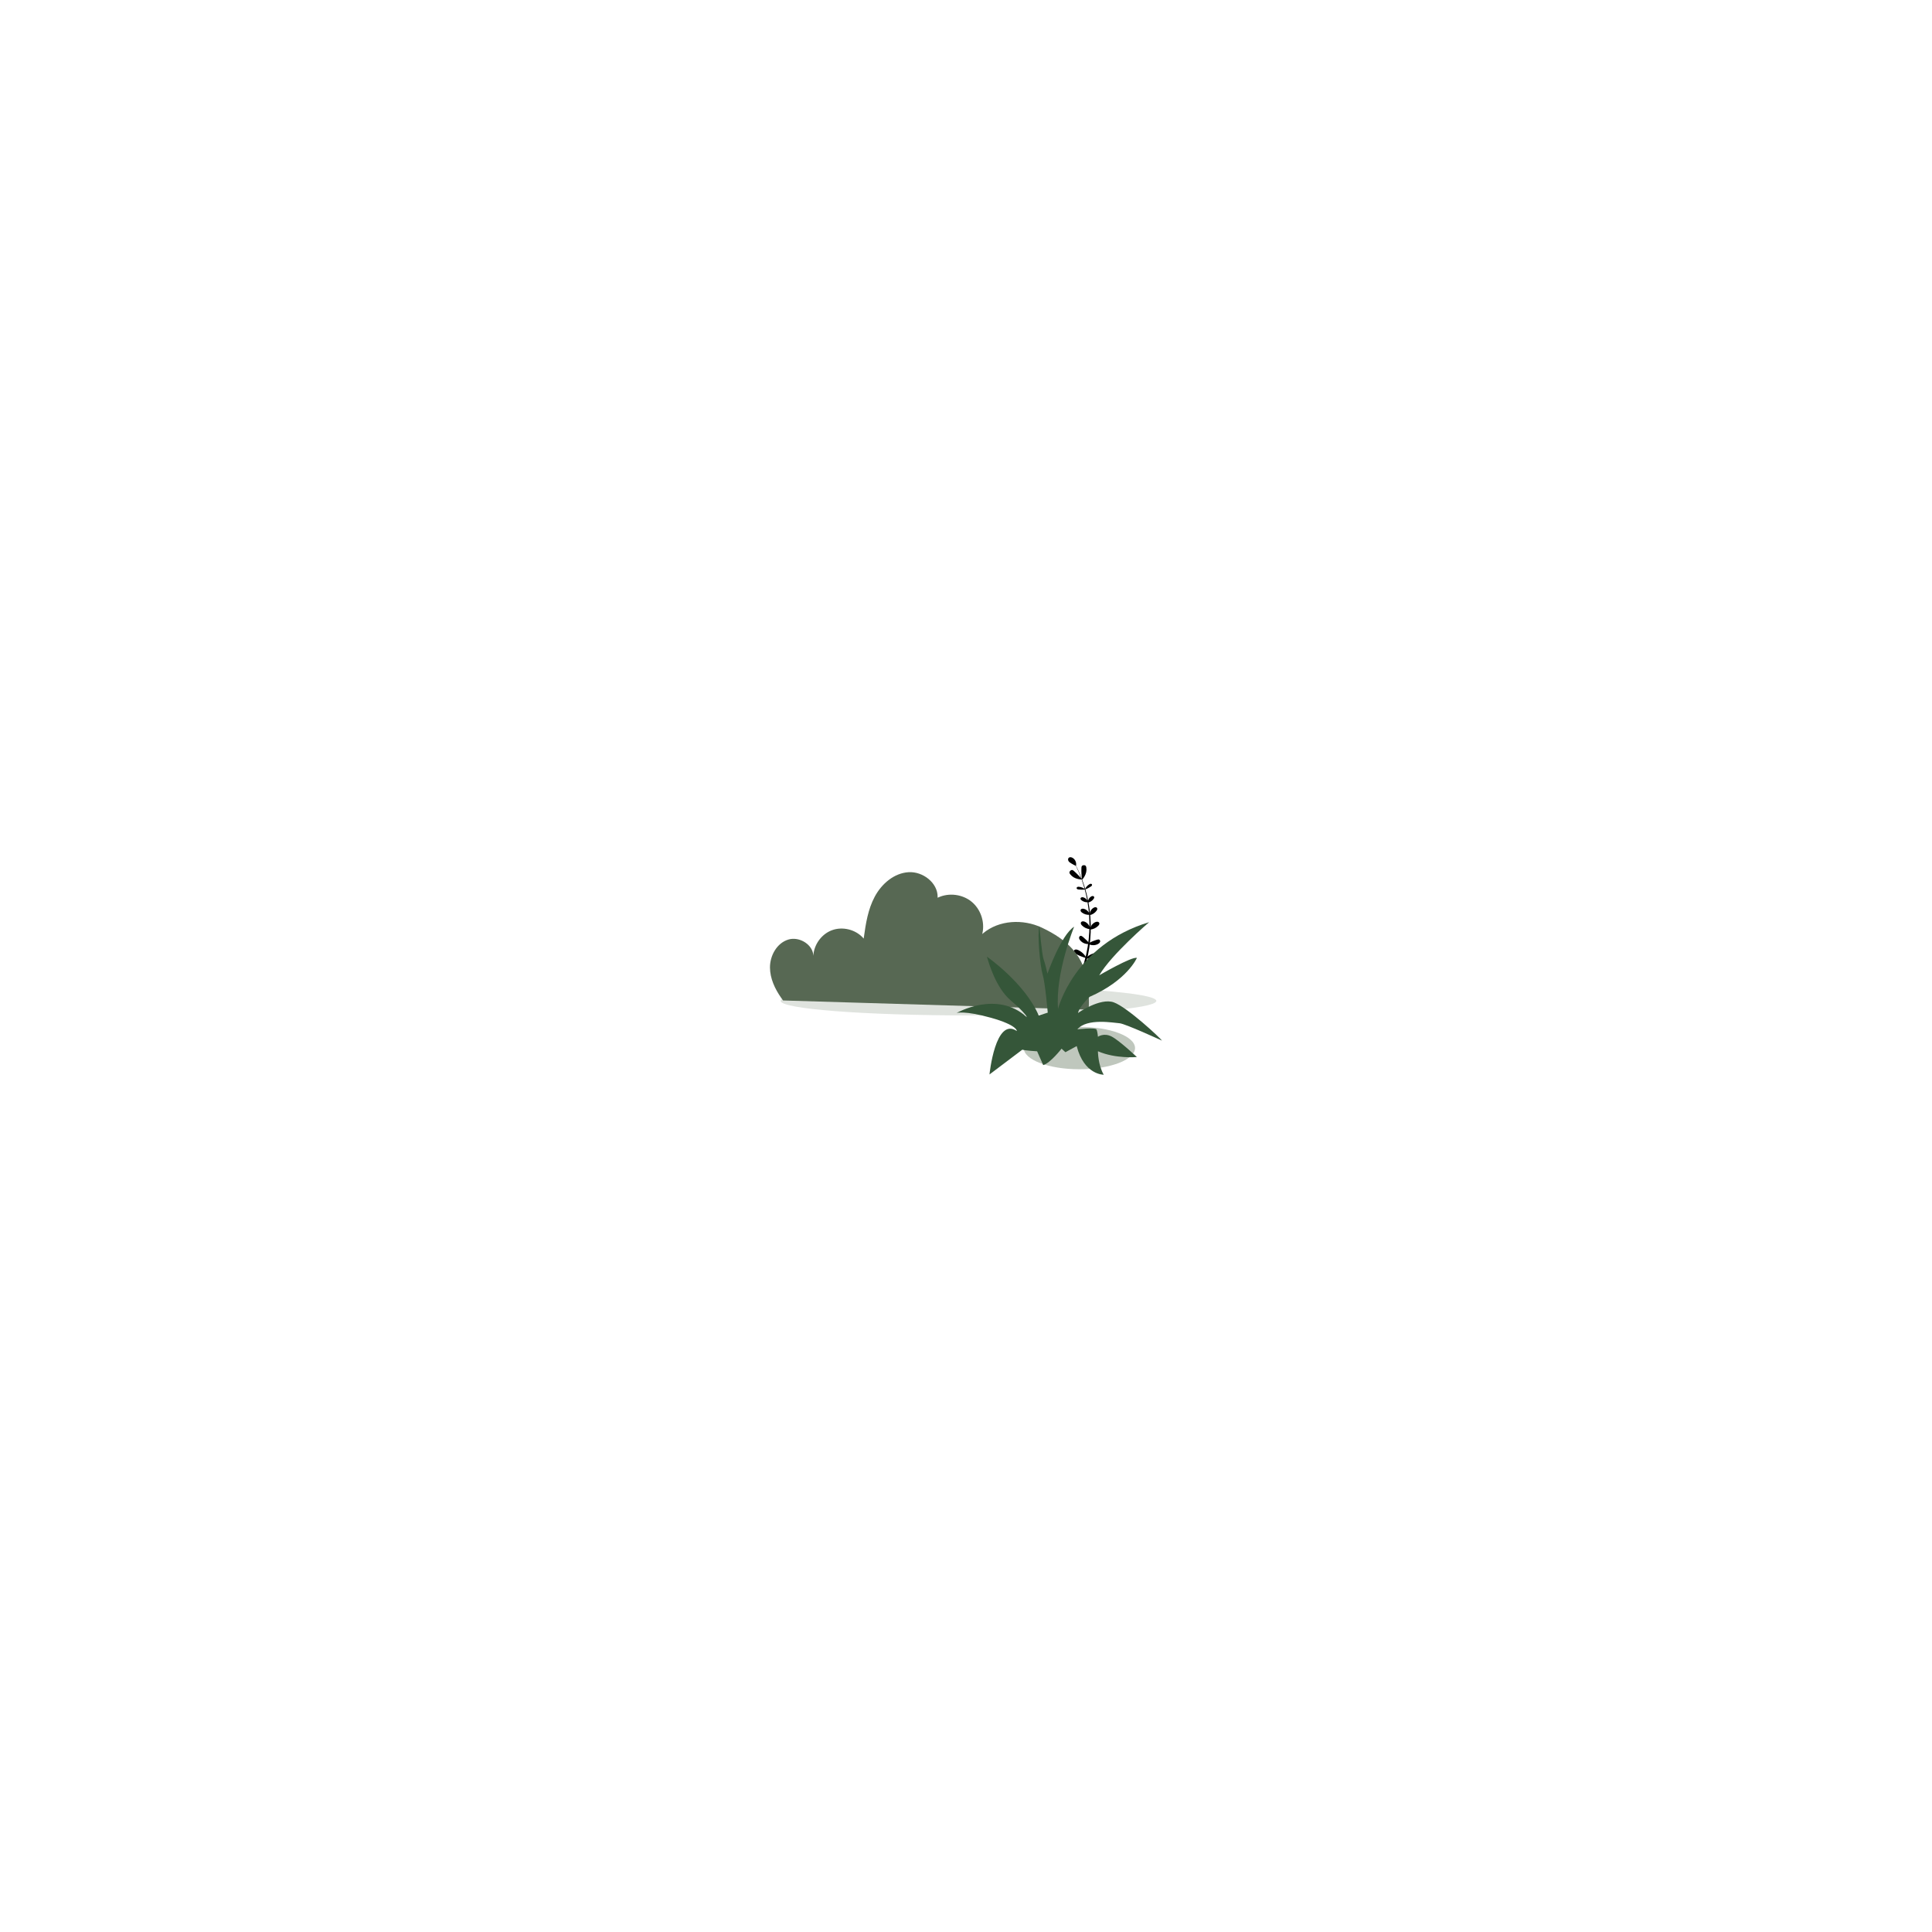
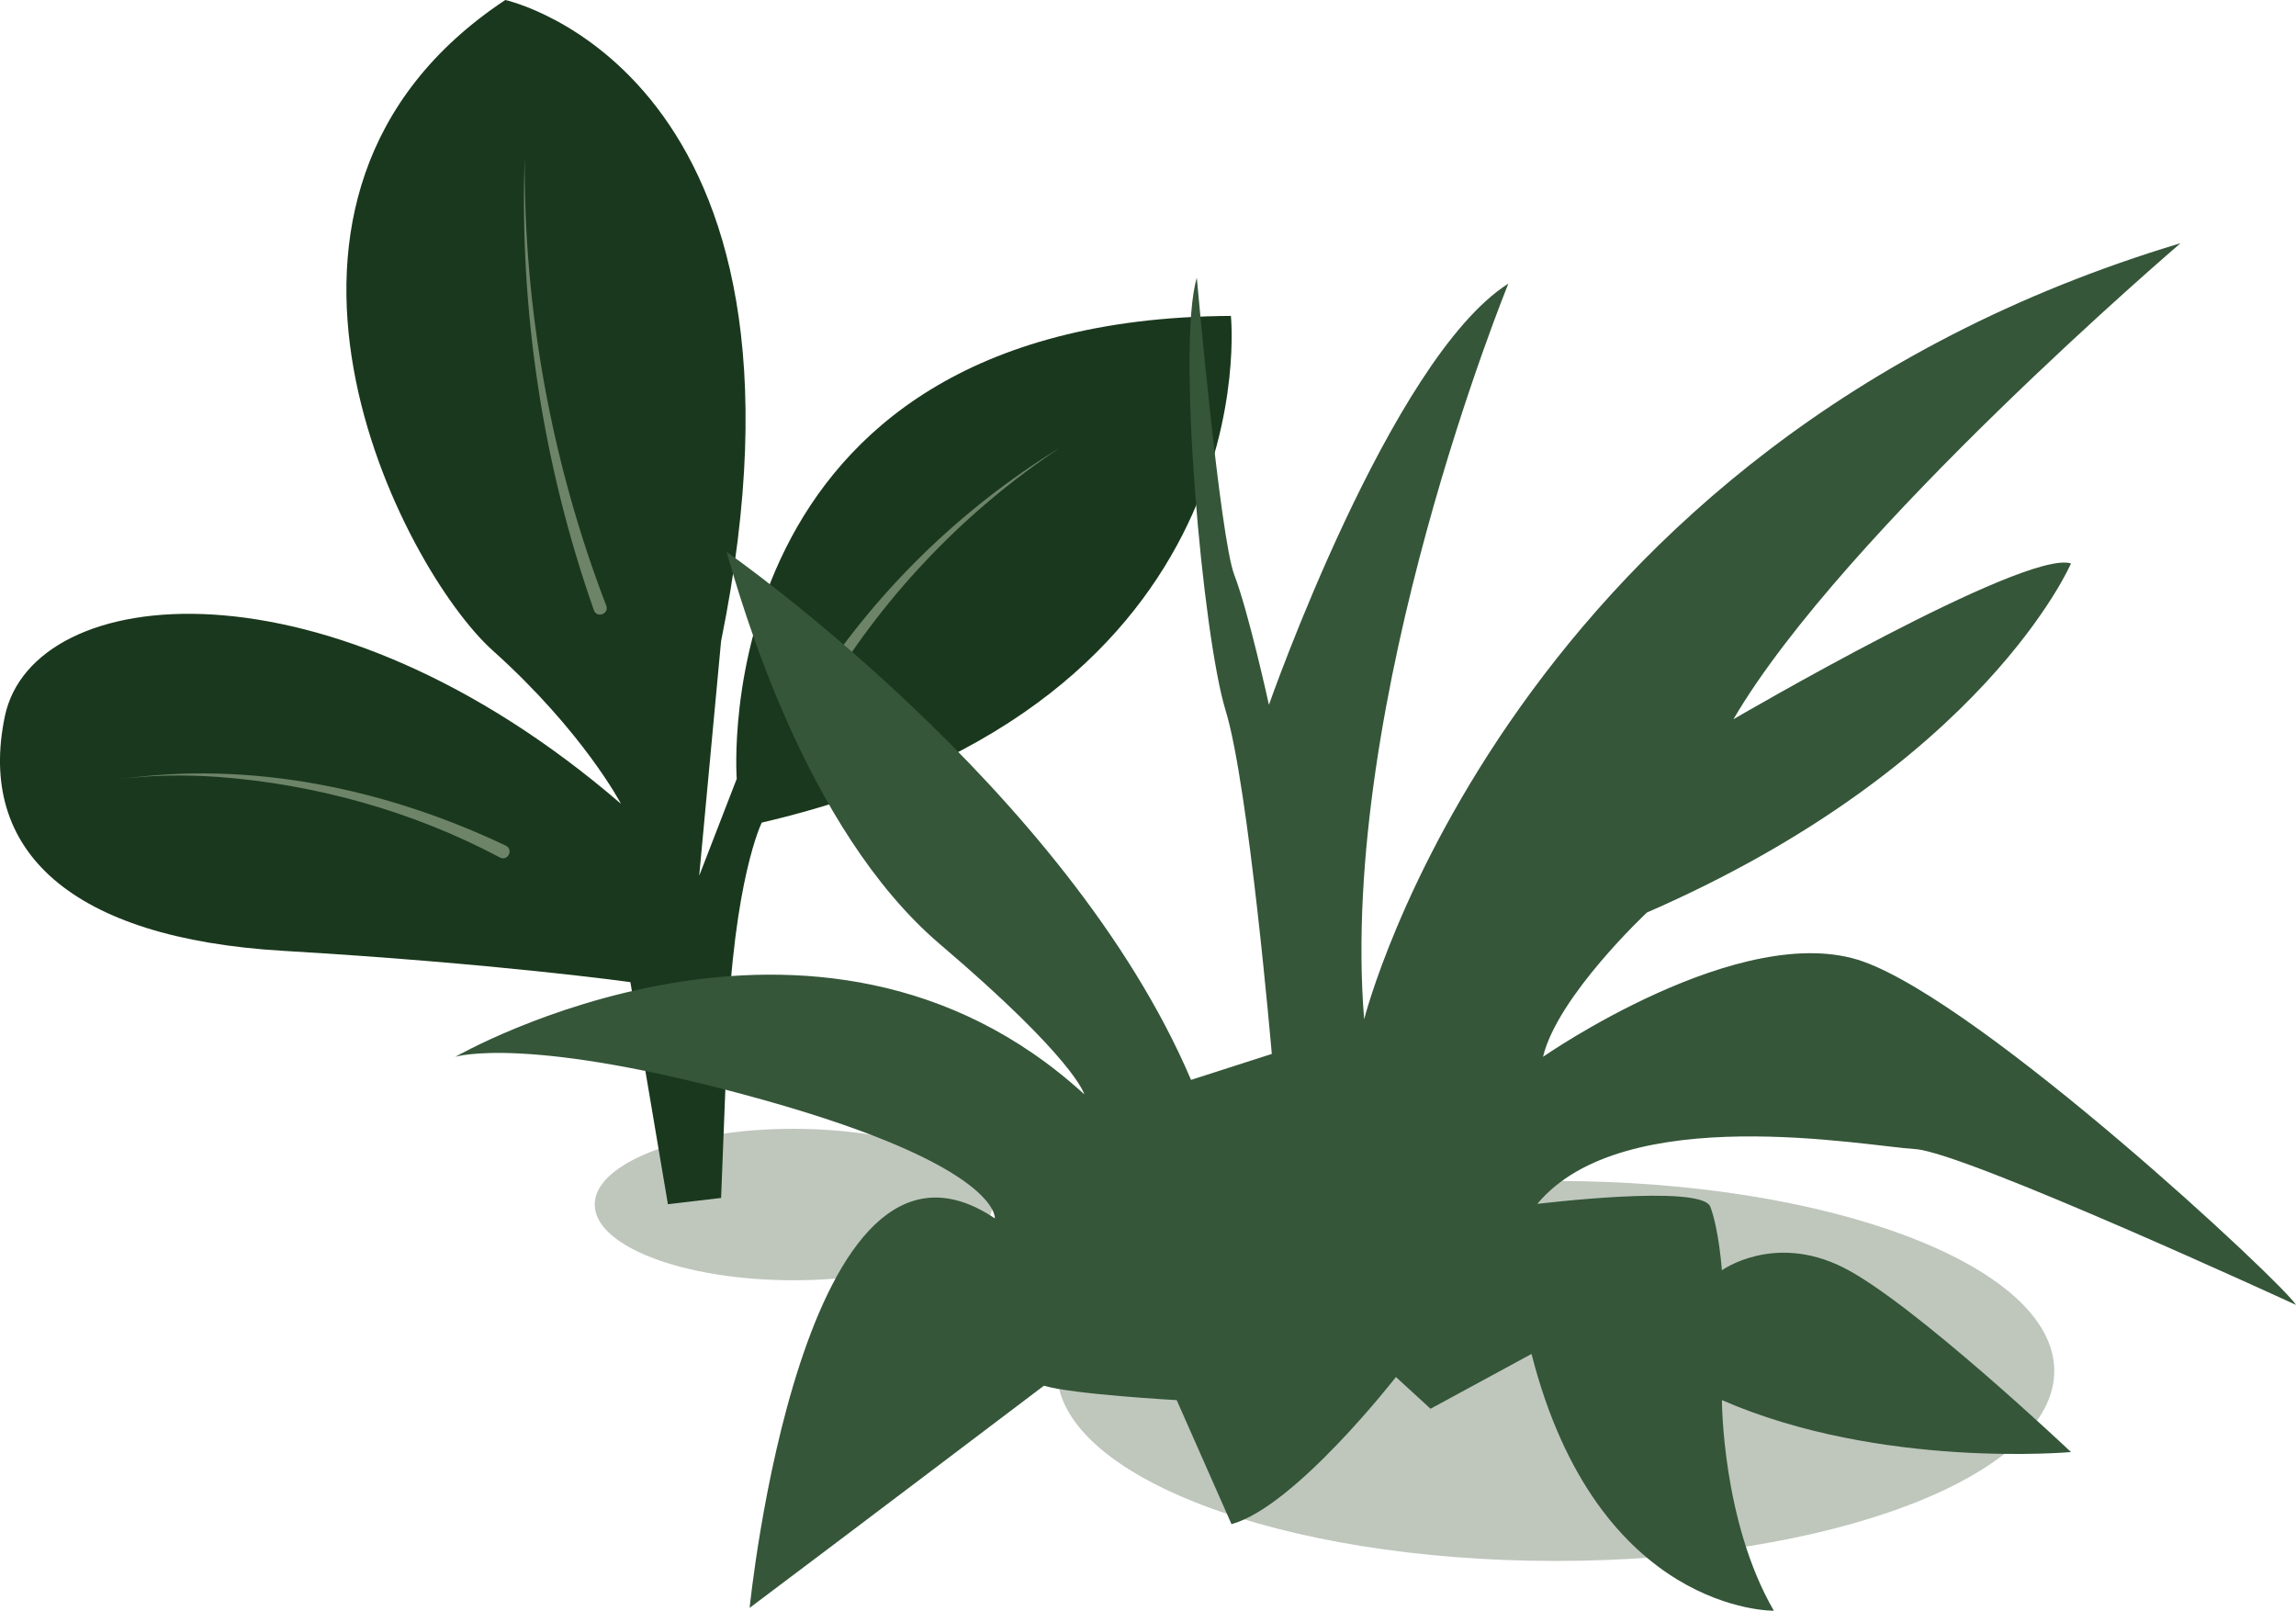
- <svg xmlns="http://www.w3.org/2000/svg" id="Camada_1" data-name="Camada 1" viewBox="0 0 1080 1080">
+ <svg xmlns="http://www.w3.org/2000/svg" id="Camada_1" data-name="Camada 1" viewBox="0 0 910.76 638.89">
  <defs>
    <style>
      .cls-1 {
+         fill: #5e725a;
        opacity: .4;
      }

-       .cls-1, .cls-2 {
-         fill: #5e725a;
-       }
- 
      .cls-2 {
-         opacity: .2;
+         fill: #355639;
      }

      .cls-3 {
-         fill: #355639;
+         fill: #6d8469;
      }

      .cls-4 {
-         fill: #576853;
+         fill: #1a381d;
      }
    </style>
  </defs>
  <g>
-     <ellipse class="cls-1" cx="600.87" cy="546.25" rx="9" ry="2.15" />
+     <ellipse class="cls-1" cx="314.77" cy="477.77" rx="78.86" ry="30.04" />
    <g>
-       <path d="M599.27,479.96c11.39,19.83,12.9,44.85,3.98,65.85,0,0,1.19.49,1.19.49,8.62-21.39,6.67-46.59-5.17-66.34h0Z" />
-       <path d="M603.96,539.43c-.61-.57-1.35-.99-2.08-1.4-.41-.23-.82-.46-1.28-.57s-.97-.05-1.34.24c-.49.39-.59,1.13-.38,1.72s.69,1.05,1.19,1.42c1.48,1.1,3.28,1.66,5.05,2.19.04.01.16-.59.17-.65.02-.21-.01-.39-.02-.59-.02-.48-.26-.8-.44-1.21-.19-.44-.53-.83-.88-1.15Z" />
-       <path d="M604.83,542.15c-.06.05.6.62.67.67.27.18.49.28.82.35.71.15,1.46.18,2.17,0,.81-.2,1.57-.58,2.32-.96.42-.21.84-.43,1.18-.75s.58-.78.54-1.24c-.05-.63-.62-1.12-1.23-1.27s-1.25,0-1.85.21c-1.74.62-3.2,1.82-4.62,2.99Z" />
-       <path d="M607.34,535.54c-.99-1.93-2.63-3.51-4.59-4.43-.44-.2-.91-.38-1.39-.34s-.97.33-1.09.8c-.1.38.06.79.32,1.08s.61.49.96.67c1.79.95,3.68,1.71,5.63,2.25.08-.17,0-.41-.17-.49" />
-       <path d="M606.78,535.8c1.45-1.61,3.44-2.72,5.57-3.1.47-.08.97-.13,1.43.03s.85.57.85,1.05c0,.39-.26.75-.58.97s-.71.32-1.1.41c-1.97.46-4,.71-6.02.73-.03-.19.1-.39.29-.43" />
-       <path d="M606.67,497.23c-.97-.88-2.23-1.42-3.54-1.51-.29-.02-.59-.02-.85.1s-.48.4-.45.68c.02.24.2.43.41.54s.45.15.68.18c1.21.15,2.44.17,3.66.06,0-.12-.09-.23-.2-.24" />
-       <path d="M606.43,497.27c.47-1.22,1.36-2.27,2.48-2.94.25-.15.52-.28.81-.29s.6.14.71.41c.08.22.01.48-.12.67s-.33.33-.53.46c-1.01.68-2.1,1.25-3.24,1.7-.06-.1-.03-.24.07-.3" />
-       <path d="M605.33,523.72c-.39-.33-.87-.67-1.36-.56-.48.11-.78.64-.76,1.13s.28.94.59,1.33c1.18,1.48,3.15,2.29,5.03,2.07.4-.09-1.21-1.88-1.27-1.94-.71-.71-1.45-1.39-2.22-2.04Z" />
-       <path d="M613.14,525.33c.49-.16,1.06-.29,1.47,0,.4.29.47.89.27,1.34s-.62.77-1.05,1.01c-1.65.92-3.78.92-5.44,0-.34-.23,1.84-1.28,1.91-1.31.93-.39,1.87-.73,2.83-1.04Z" />
-       <path d="M609.31,518.88c-.28-1.59-1.42-3.01-2.91-3.63-.39-.16-.82-.27-1.24-.21s-.83.34-.95.74c-.17.55.2,1.11.6,1.52,1.17,1.21,2.8,1.97,4.48,2.1" />
-       <path d="M609.42,519.1c.28-1.59,1.42-3.01,2.91-3.63.39-.16.82-.27,1.24-.21s.83.34.95.74c.17.55-.2,1.11-.6,1.52-1.17,1.21-2.8,1.97-4.48,2.1" />
-       <path d="M609.02,510.93c-.46-1.39-1.66-2.51-3.08-2.88-.37-.1-.77-.14-1.14-.03s-.7.41-.76.79c-.08.51.32.97.73,1.28,1.21.93,2.76,1.41,4.28,1.3" />
-       <path d="M609.14,511.11c.05-1.46.88-2.88,2.14-3.63.33-.2.7-.35,1.08-.35s.78.2.95.54c.22.47-.04,1.02-.34,1.43-.89,1.24-2.25,2.13-3.74,2.46" />
-       <path d="M608.08,503.98c-.38-1.14-1.36-2.06-2.52-2.36-.3-.08-.63-.12-.93-.02s-.57.34-.62.65c-.07.42.26.79.6,1.05.99.77,2.26,1.15,3.51,1.07" />
-       <path d="M608.18,504.13c.04-1.2.72-2.36,1.76-2.97.27-.16.57-.29.89-.28s.64.16.78.45c.18.38-.03.83-.28,1.18-.73,1.01-1.84,1.74-3.06,2.01" />
-       <path d="M601.46,484.06c.48-1.75-.42-3.78-2.03-4.6-.65-.33-1.51-.44-2.03.07-.48.48-.42,1.31-.05,1.88s.98.93,1.57,1.28c.85.5,1.7.99,2.54,1.37Z" />
-       <path d="M605.89,483.64c.38,0,.75.1.97.34.26.27.35.66.41,1.02.27,1.77-.15,3.39-1.03,4.93-.28.49-.6.96-.95,1.39-.05.06-.42.4-.41.47-.31-2.18-.44-4.36-.36-6.56.01-.31.03-.63.15-.92.18-.42.71-.65,1.23-.66Z" />
-       <path d="M598.24,486.84c-.26.27-.44.61-.41.94.02.37.24.7.47.99,1.11,1.41,2.58,2.2,4.31,2.6.55.13,1.11.21,1.67.25.07,0,.58-.04.62.01-1.39-1.7-2.9-3.29-4.56-4.73-.24-.21-.48-.41-.78-.52-.43-.15-.96.08-1.33.45Z" />
+       <path class="cls-4" d="M264.94,477.63l-14.89-88.08s-53.35-7.44-137.71-12.41c-84.36-4.96-121.58-39.7-110.41-93.05,11.17-53.35,127.78-65.75,244.4,34.74,0,0-14.89-28.53-50.86-60.79C159.49,225.79,82.57,78.16,200.43,0c0,0,131.5,28.53,85.6,254.32l-8.68,93.05,14.89-38.46s-13.65-182.37,196.02-183.61c0,0,16.13,153.83-186.09,200.98,0,0-11.17,22.33-13.65,85.6l-2.48,63.27-21.09,2.48Z" />
+       <path class="cls-3" d="M198.29,340.1c-34.35-18.25-72.99-29.05-111.88-31.95-13.03-.88-26.17-.84-39.15.96,52.12-7.59,106.12,3.81,153.44,26.35,3.09,1.55.7,6.31-2.41,4.64h0Z" />
+       <path class="cls-3" d="M208.14,62.24c-.43,60.82,10.65,121.53,32.35,178,1.21,3.17-3.64,5.08-4.88,1.88-20.31-57.71-29.64-119.07-27.47-179.88h0Z" />
+       <path class="cls-3" d="M320.95,275.58c25.3-39.94,59.76-73.75,99.77-98.16-39.08,25.88-71.92,60.73-95.3,100.88-1.76,2.99-6.32.25-4.47-2.72h0Z" />
    </g>
  </g>
  <g>
-     <ellipse class="cls-2" cx="541.38" cy="559.51" rx="105.01" ry="8.11" />
-     <path class="cls-4" d="M608.62,563.95v.1c0,.12-.01.22-.02.34l-2.08-.06-119.79-3.59-4.64-.14-44.35-1.33c-.36-.49-.72-1-1.08-1.51-3.51-5.03-6.19-10.78-6.24-16.87-.04-6.71,3.88-13.76,10.3-15.68,5.59-1.67,12.37,2.03,13.72,7.42.13.55.22,1.11.23,1.69.02-.56.08-1.12.17-1.67h0c.89-5.59,4.88-10.66,10.2-12.64,5.95-2.22,13.17-.43,17.42,4.27.09.08.16.16.24.26.04.04.08.09.12.13,0-.05.02-.12.02-.17.01-.12.03-.22.04-.34h0c1.08-7.9,2.35-15.92,6.12-22.94,3.84-7.17,10.8-13.18,18.92-13.66,7.96-.48,16.3,5.93,16.22,13.85,0,.07,0,.13,0,.2,0,.08,0,.16,0,.24.07-.04.15-.07.22-.1.06-.04.12-.06.18-.09,5.97-2.71,13.45-1.78,18.54,2.37,5.03,4.1,7.48,11.11,6.14,17.45-.04.18-.08.36-.12.54-.01.04-.02.08-.03.12.03-.02.06-.05.09-.08.13-.12.27-.24.41-.35h0c8.88-7.45,22.35-8.11,32.86-3.14,7.51,3.55,13.06,7.45,17.08,11.94,2.61,2.92,4.58,6.1,6,9.6,2.71,6.64,3.48,14.43,3.11,23.84Z" />
-   </g>
-   <g>
-     <ellipse class="cls-1" cx="603.39" cy="585.87" rx="31.1" ry="11.85" />
-     <path class="cls-3" d="M579.76,587.68s-6.48-.36-8.28-.9c0,0-12.59,9.54-18.35,13.85,0,0,3.24-32.38,15.29-24.29,0,0,.36-3.24-14.39-7.38-14.75-4.14-19.25-2.7-19.25-2.7,0,0,22.49-12.95,39.22,2.34,0,0-.54-2.16-9-9.36-8.46-7.2-12.41-21.41-13.31-24.47,0,0,21.23,14.75,28.97,32.92l5.04-1.62s-1.44-16.73-2.88-21.41-3.06-22.85-1.8-26.99c0,0,1.44,16.19,2.34,18.53s2.16,8.1,2.16,8.1c0,0,7.56-21.59,14.93-26.27,0,0-10.61,25.91-9,45.88,0,0,9-35.8,50.92-48.4,0,0-21.05,17.99-27.89,29.69,0,0,18.17-10.61,21.05-9.72,0,0-5.4,12.59-26.45,21.77,0,0-5.58,5.22-6.48,9,0,0,12.41-8.64,19.97-5.94s26.09,19.97,26.99,21.41c0,0-20.69-9.54-23.75-9.72-3.06-.18-18.17-3.06-23.57,3.42,0,0,10.26-1.26,10.79.18s.72,3.96.72,3.96c0,0,3.24-2.34,7.56-.18s14.21,11.51,14.21,11.51c0,0-11.87,1.08-21.77-3.24,0,0,0,7.56,3.24,13.13,0,0-10.97.18-15.11-16.01l-6.3,3.42-2.16-1.98s-6.3,8.1-10.26,9.18l-3.42-7.74Z" />
+     <ellipse class="cls-1" cx="617.06" cy="543.78" rx="197.81" ry="75.36" />
+     <path class="cls-2" d="M466.73,555.35s-41.2-2.29-52.64-5.72c0,0-80.11,60.65-116.73,88.12,0,0,20.6-205.99,97.27-154.49,0,0,2.29-20.6-91.55-46.92-93.84-26.32-122.45-17.17-122.45-17.17,0,0,143.05-82.4,249.48,14.88,0,0-3.43-13.73-57.22-59.51-53.79-45.78-78.96-136.18-84.69-155.64,0,0,135.04,93.84,184.25,209.43l32.04-10.3s-9.16-106.43-18.31-136.18c-9.16-29.75-19.45-145.34-11.44-171.66,0,0,9.16,103,14.88,117.87,5.72,14.88,13.73,51.5,13.73,51.5,0,0,48.07-137.33,94.99-167.08,0,0-67.52,164.79-57.22,291.82,0,0,57.22-227.74,323.87-307.85,0,0-133.9,114.44-177.38,188.83,0,0,115.58-67.52,133.9-61.8,0,0-34.33,80.11-168.23,138.47,0,0-35.48,33.19-41.2,57.22,0,0,78.96-54.93,127.03-37.77,48.07,17.17,165.94,127.03,171.66,136.18,0,0-131.61-60.65-151.06-61.8-19.45-1.14-115.58-19.45-149.92,21.74,0,0,65.23-8.01,68.66,1.14,3.43,9.16,4.58,25.18,4.58,25.18,0,0,20.6-14.88,48.07-1.14,27.47,13.73,90.41,73.24,90.41,73.24,0,0-75.53,6.87-138.47-20.6,0,0,0,48.07,20.6,83.54,0,0-69.81,1.14-96.13-101.85l-40.05,21.74-13.73-12.59s-40.05,51.5-65.23,58.36l-21.74-49.21Z" />
  </g>
</svg>
